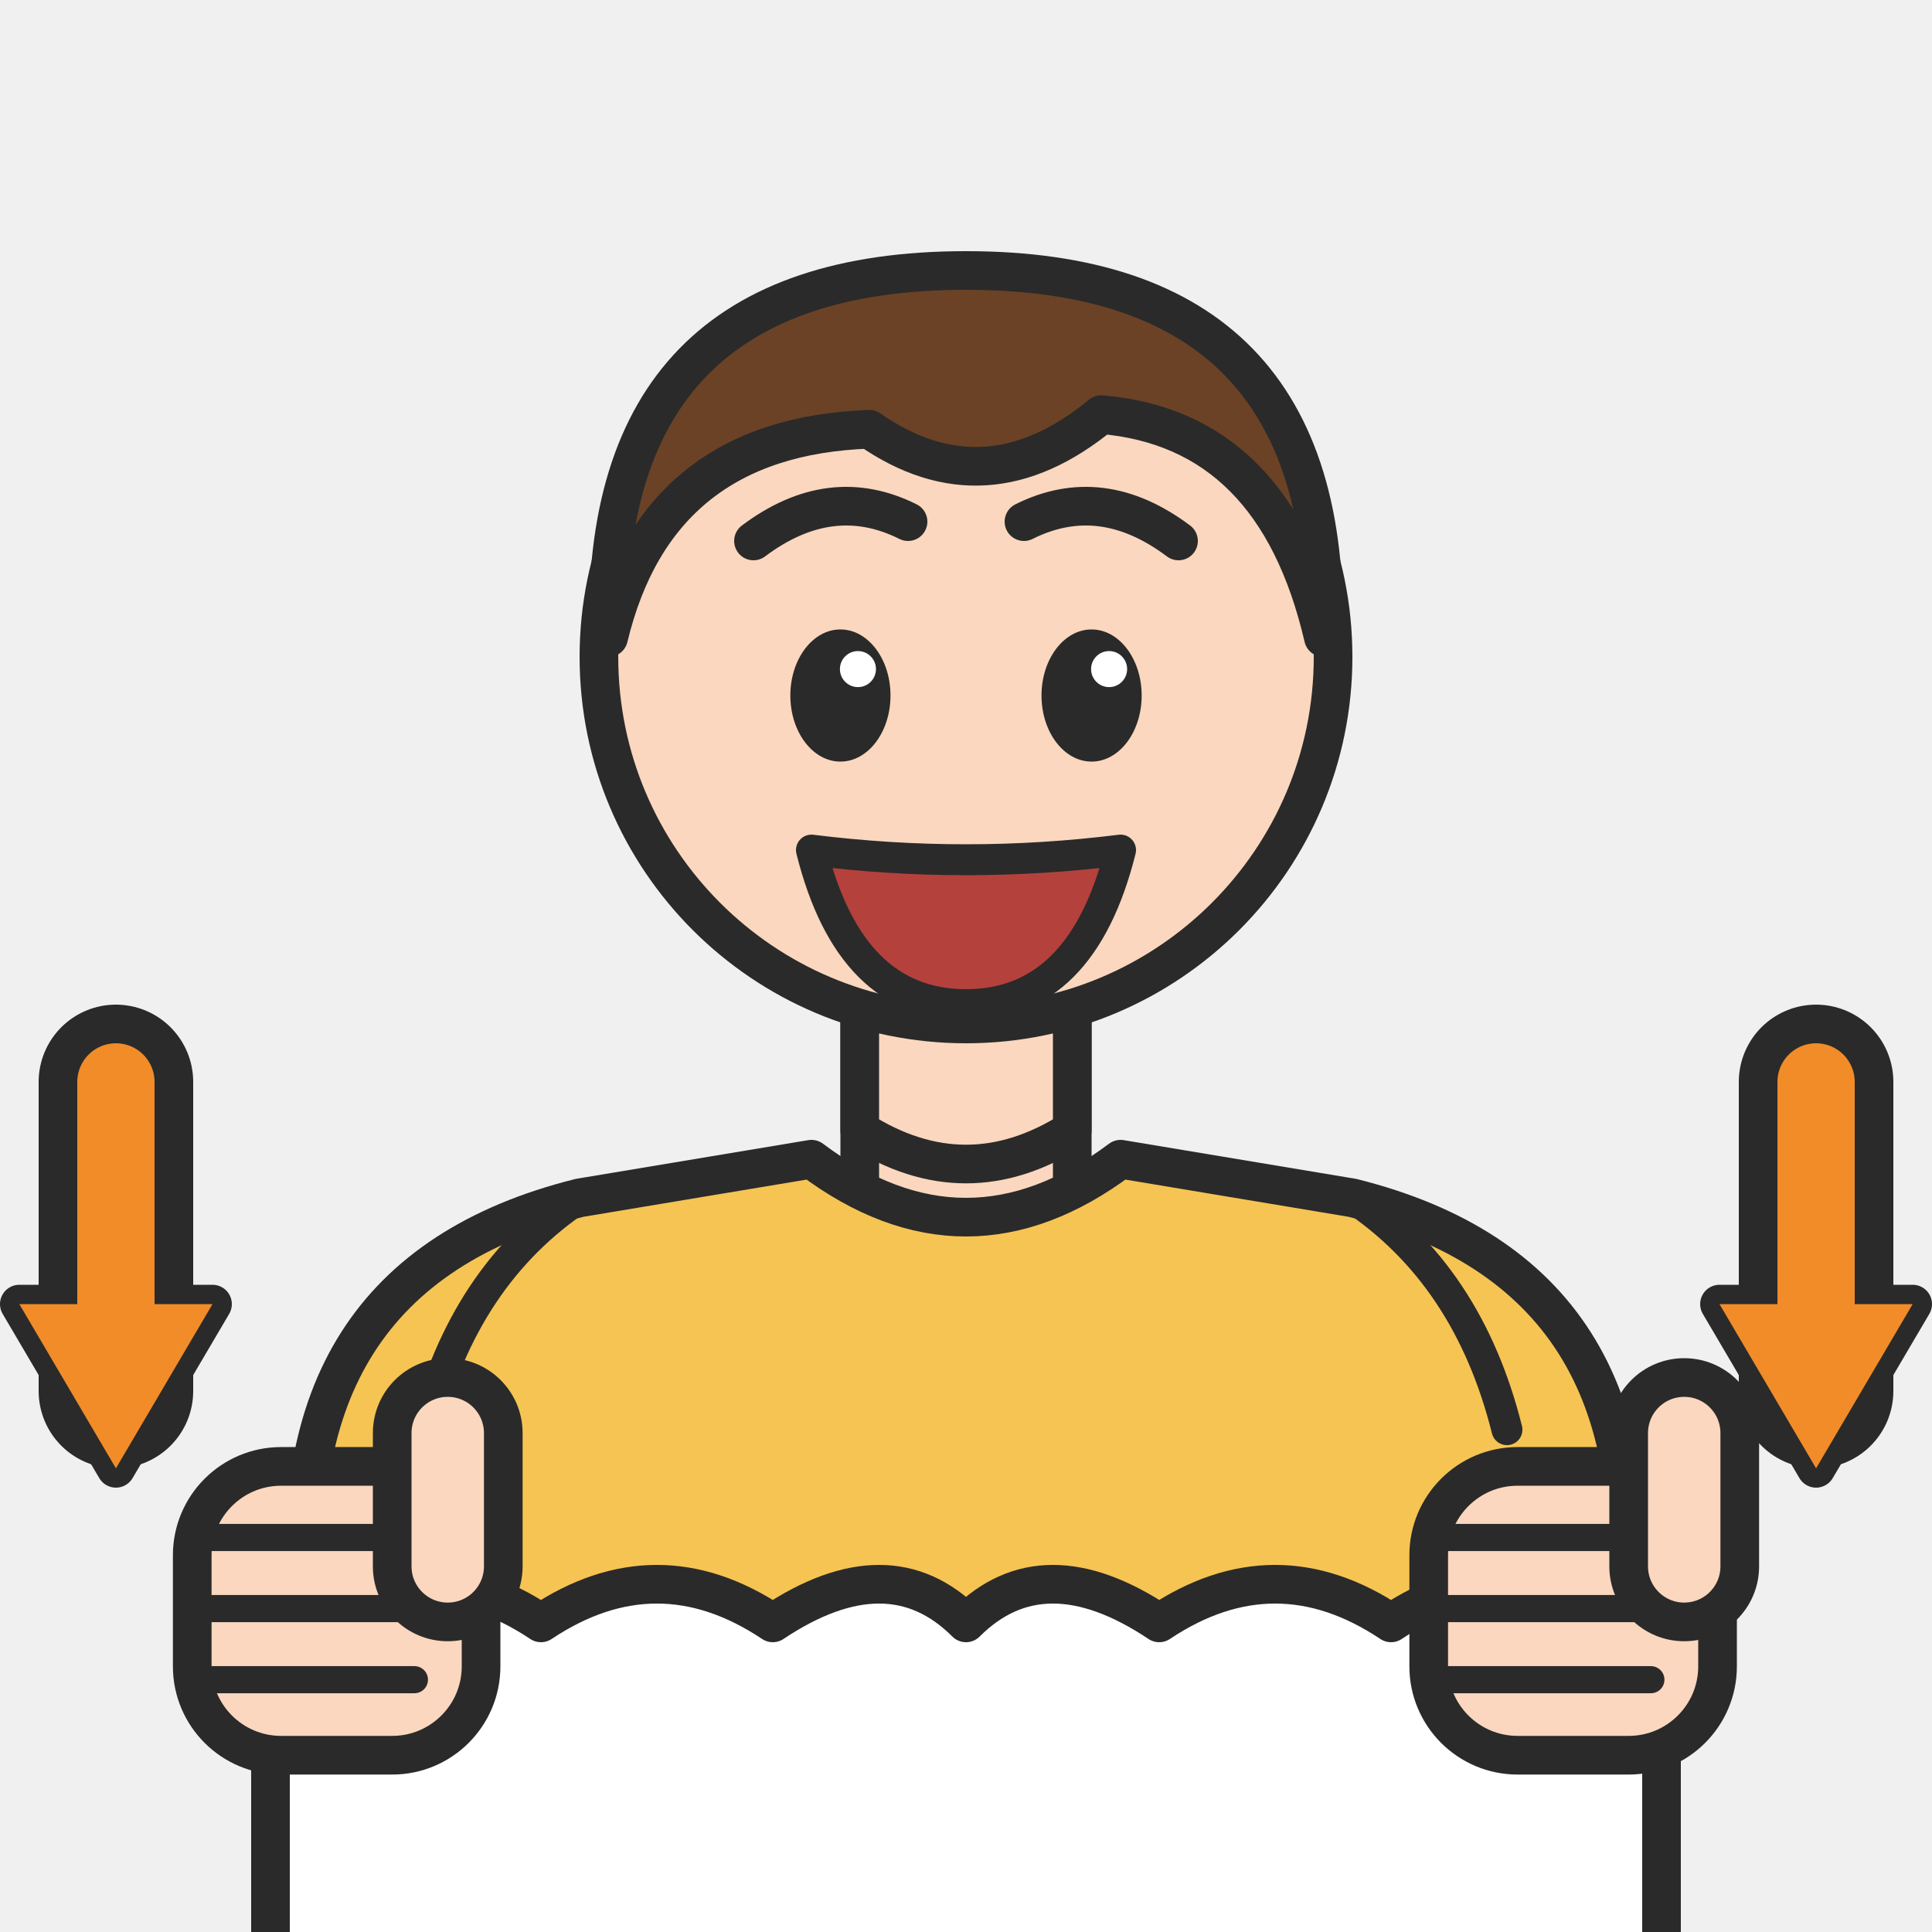
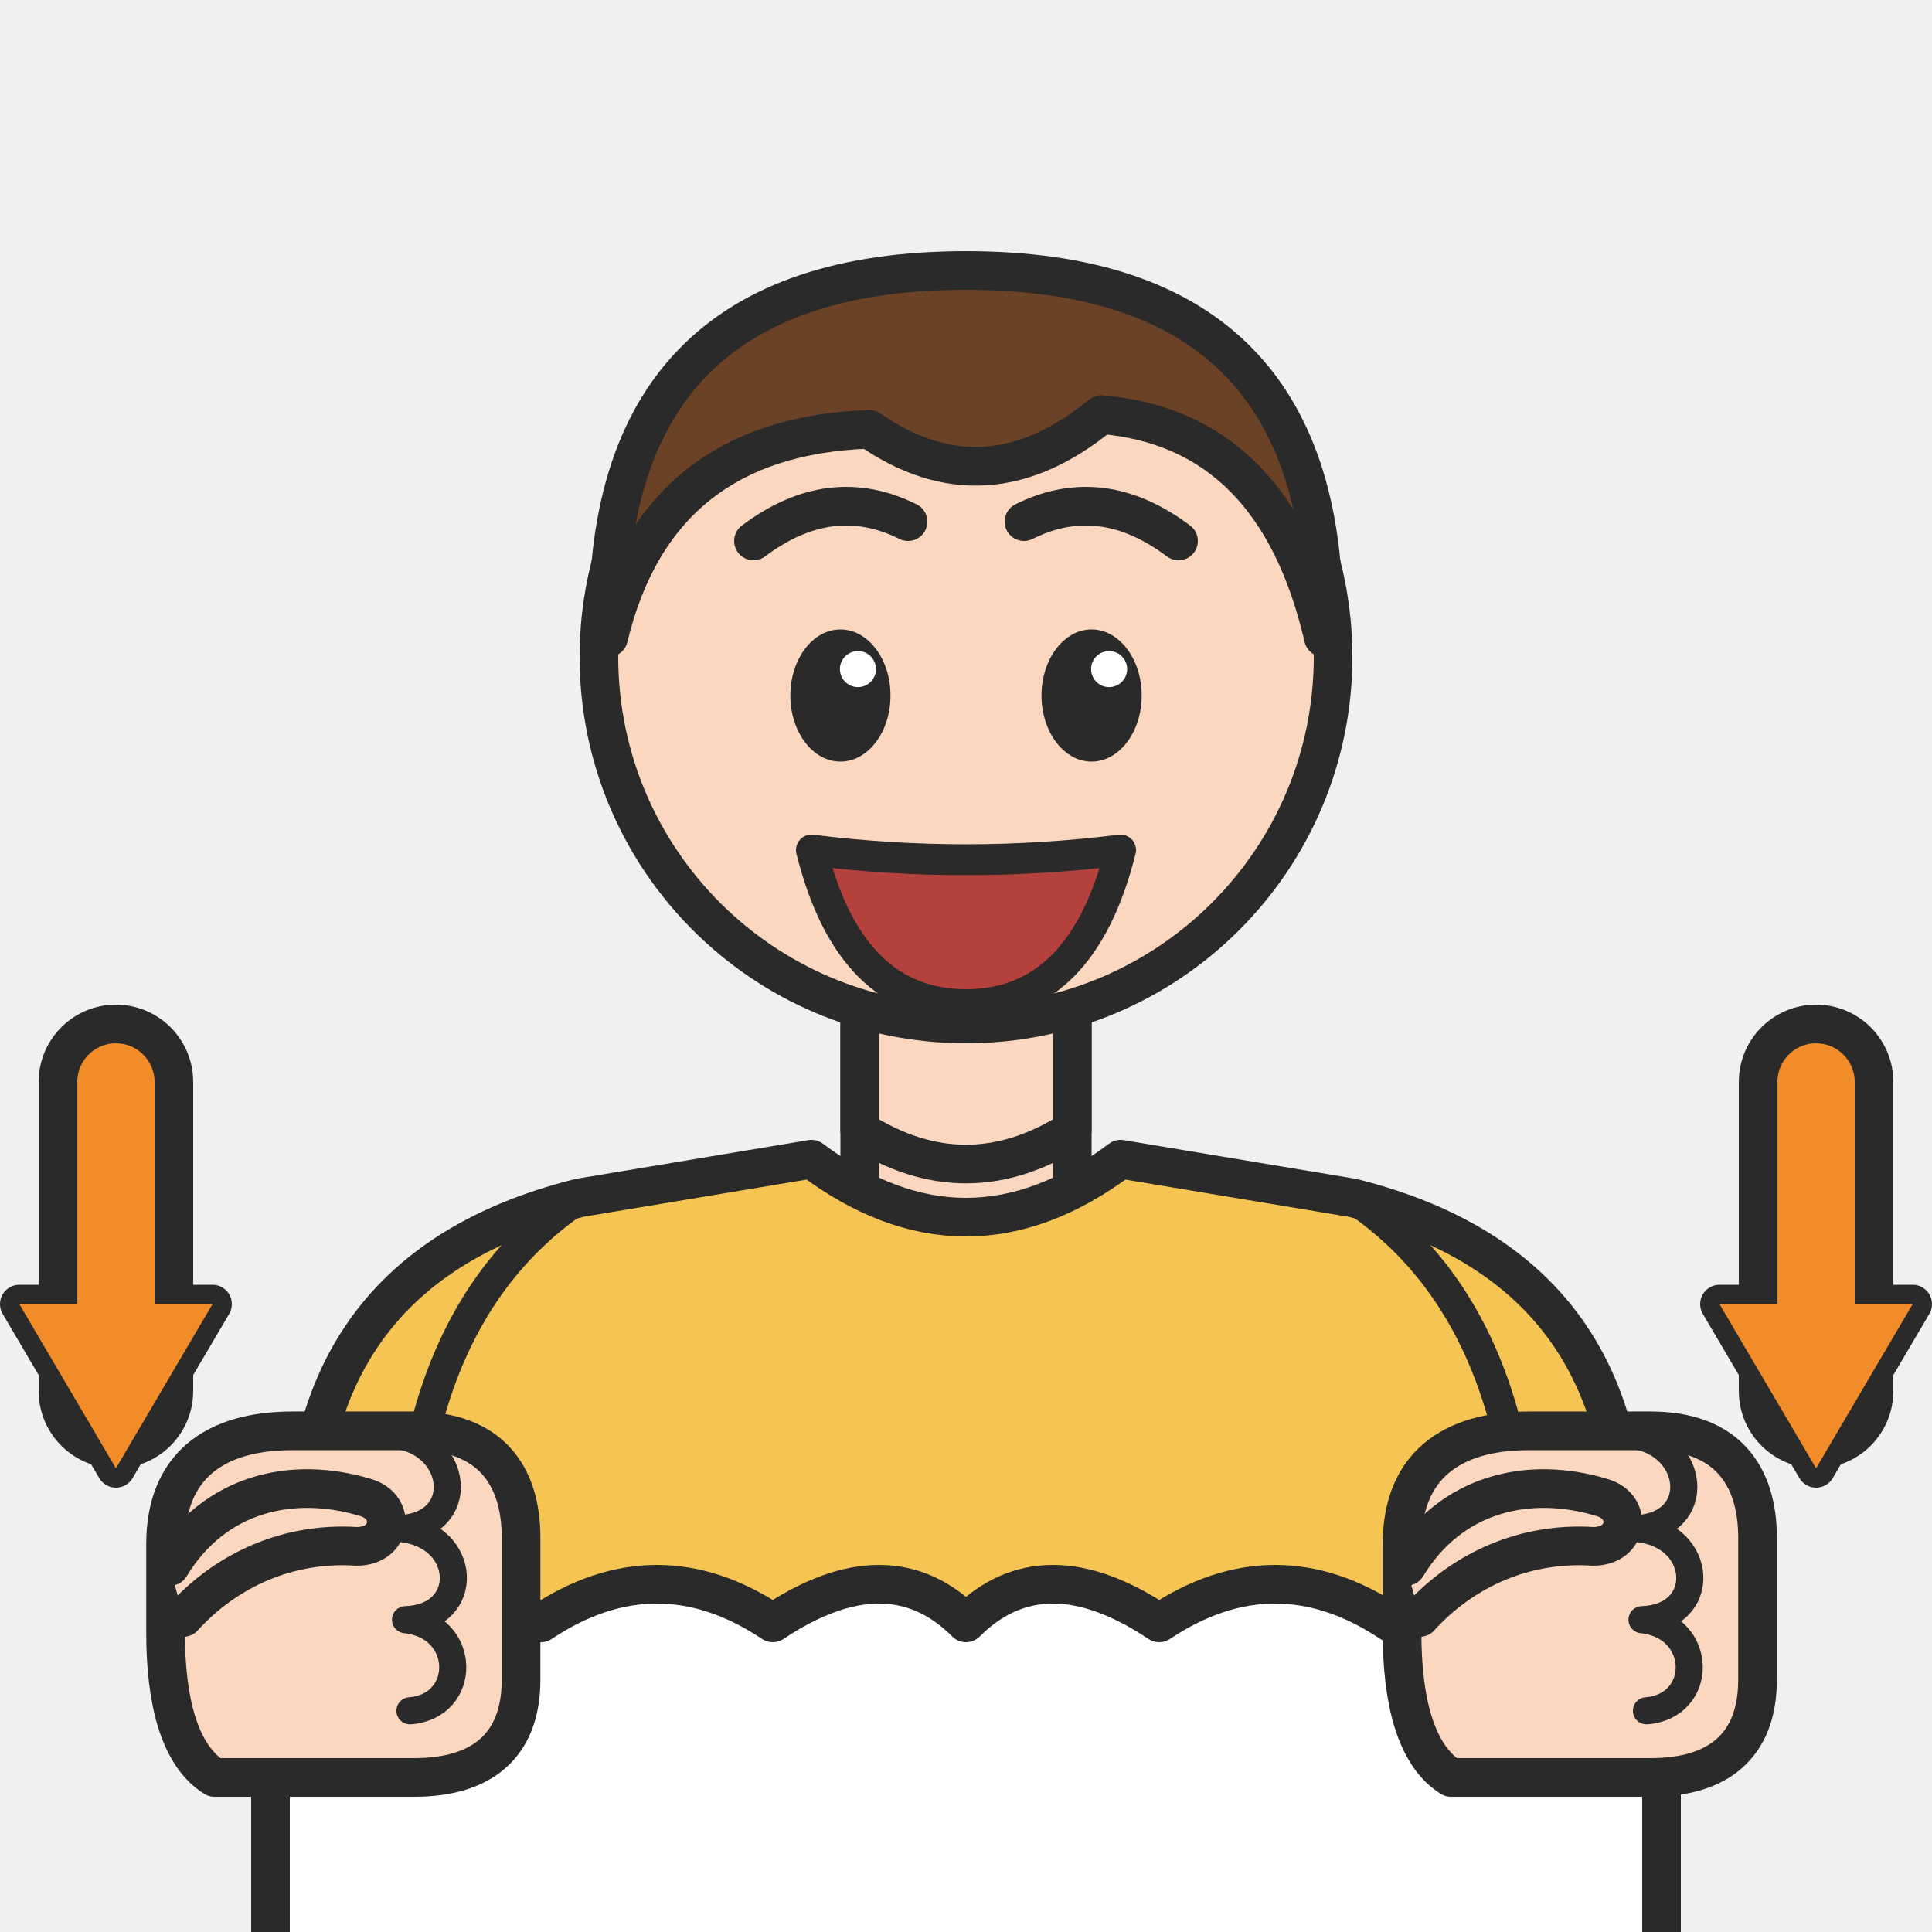
<svg xmlns="http://www.w3.org/2000/svg" viewBox="0 0 100 100" width="512" height="512" stroke-linecap="round" stroke-linejoin="round" role="img" aria-label="obliekať sa">
  <path d="M14 104 V87 Q14 65 50 63 Q86 65 86 87 V104 Z" fill="#FFFFFF" stroke="#2A2A2A" stroke-width="2" />
  <path d="M44.5 46 V64 Q50 67.5 55.5 64 V46" fill="#FAD7BE" stroke="#2A2A2A" stroke-width="2" />
  <path d="M16 84 Q14 66 30 62 L42 60 Q50 66 58 60 L70 62 Q86 66 84 84 Q78 80 72 84 Q66 80 60 84 Q54 80 50 84 Q46 80 40 84 Q34 80 28 84 Q22 80 16 84 Z" fill="#F6C453" stroke="#2A2A2A" stroke-width="2" />
  <path d="M30 62 Q24 66 22 74 M70 62 Q76 66 78 74" fill="none" stroke="#2A2A2A" stroke-width="1.6" />
  <path d="M44.5 49 V58.5 Q50 62.0 55.5 58.5 V49" fill="#FAD7BE" stroke="#2A2A2A" stroke-width="2" />
  <circle cx="50" cy="34" r="19" fill="#FAD7BE" stroke="#2A2A2A" stroke-width="2" />
  <path d="M31.5 33 Q31 14 50 14 Q69 14 68.5 33 Q66 22.22 57 21.46 Q51 26.4 45 22.22 Q34 22.6 31.5 33 Z" fill="#6B4226" stroke="#2A2A2A" stroke-width="2" />
  <path d="M39 28 Q43 25 47 27" fill="none" stroke="#2A2A2A" stroke-width="2" />
  <path d="M53 27 Q57 25 61 28" fill="none" stroke="#2A2A2A" stroke-width="2" />
  <ellipse cx="43.5" cy="36.0" rx="2.592" ry="3.42" fill="#2A2A2A" stroke="#2A2A2A" stroke-width="0" />
  <circle cx="44.407" cy="34.632" r="0.933" fill="#FFFFFF" stroke="#2A2A2A" stroke-width="0" />
  <ellipse cx="56.5" cy="36.0" rx="2.592" ry="3.42" fill="#2A2A2A" stroke="#2A2A2A" stroke-width="0" />
  <circle cx="57.407" cy="34.632" r="0.933" fill="#FFFFFF" stroke="#2A2A2A" stroke-width="0" />
  <path d="M42 44 Q50 45 58 44 Q56 52 50 52 Q44 52 42 44 Z" fill="#B5413D" stroke="#2A2A2A" stroke-width="1.6" />
  <g transform="translate(18 92) rotate(0) scale(1.15 1.15)">
-     <rect x="-7" y="-14" width="13" height="13" rx="4" fill="#FAD7BE" stroke="#2A2A2A" stroke-width="1.74" />
-     <path d="M-7 -10.8 H3 M-7 -7.6 H3 M-7 -4.4 H3" fill="none" stroke="#2A2A2A" stroke-width="1.22" />
-     <rect x="2" y="-18" width="5" height="11" rx="2.5" fill="#FAD7BE" stroke="#2A2A2A" stroke-width="1.74" />
+     <path d="M-6 0 C-7.6 -1 -8.2 -3.5 -8.2 -6.5 L-8.2 -10.5 C-8.2 -14 -6 -15.6 -2.5 -15.6 L3 -15.6 C6.4 -15.6 7.8 -13.6 7.8 -10.8 L7.8 -4.4 C7.8 -1.4 6 0 3 0 Z" fill="#FAD7BE" stroke="#2A2A2A" stroke-width="1.74" />
+     <path d="M2.2 -15.4 C5 -15 5.4 -11.4 2.4 -11.2 M2.4 -11.2 C5.4 -10.9 5.6 -7.2 2.6 -7.1 M2.6 -7.1 C5.4 -6.8 5.4 -3.2 2.8 -3" fill="none" stroke="#2A2A2A" stroke-width="1.22" />
+     <path d="M-8 -9.5 C-6 -12.8 -2.5 -13.6 0.8 -12.6 C2.2 -12.2 2 -10.4 0.4 -10.4 C-2.6 -10.6 -5.4 -9.4 -7.4 -7.2" fill="#FAD7BE" stroke="#2A2A2A" stroke-width="1.74" />
  </g>
  <g transform="translate(82 92) rotate(0) scale(1.15 1.15)">
-     <rect x="-7" y="-14" width="13" height="13" rx="4" fill="#FAD7BE" stroke="#2A2A2A" stroke-width="1.74" />
-     <path d="M-7 -10.8 H3 M-7 -7.6 H3 M-7 -4.4 H3" fill="none" stroke="#2A2A2A" stroke-width="1.22" />
-     <rect x="2" y="-18" width="5" height="11" rx="2.5" fill="#FAD7BE" stroke="#2A2A2A" stroke-width="1.74" />
+     <path d="M-6 0 C-7.6 -1 -8.2 -3.5 -8.2 -6.5 L-8.2 -10.5 C-8.2 -14 -6 -15.6 -2.5 -15.6 L3 -15.6 C6.4 -15.6 7.8 -13.6 7.8 -10.8 L7.8 -4.4 C7.8 -1.4 6 0 3 0 Z" fill="#FAD7BE" stroke="#2A2A2A" stroke-width="1.74" />
+     <path d="M2.2 -15.4 C5 -15 5.4 -11.4 2.4 -11.2 M2.4 -11.2 C5.4 -10.9 5.6 -7.2 2.6 -7.1 M2.6 -7.1 C5.4 -6.8 5.4 -3.2 2.8 -3" fill="none" stroke="#2A2A2A" stroke-width="1.22" />
+     <path d="M-8 -9.5 C-6 -12.8 -2.5 -13.6 0.8 -12.6 C2.2 -12.2 2 -10.4 0.4 -10.4 C-2.6 -10.6 -5.4 -9.4 -7.4 -7.2" fill="#FAD7BE" stroke="#2A2A2A" stroke-width="1.74" />
  </g>
  <path d="M6 56 V72" fill="none" stroke="#2A2A2A" stroke-width="8" />
  <path d="M6.0 76.0 L1.0 67.5 L11.0 67.5 Z" fill="#F28C28" stroke="#2A2A2A" stroke-width="2" />
  <path d="M6 56 V72" fill="none" stroke="#F28C28" stroke-width="4" />
  <path d="M6.0 76.0 L1.0 67.5 L11.0 67.5 Z" fill="#F28C28" stroke="#2A2A2A" stroke-width="0" />
  <path d="M94 56 V72" fill="none" stroke="#2A2A2A" stroke-width="8" />
  <path d="M94.0 76.0 L89.0 67.5 L99.0 67.5 Z" fill="#F28C28" stroke="#2A2A2A" stroke-width="2" />
  <path d="M94 56 V72" fill="none" stroke="#F28C28" stroke-width="4" />
  <path d="M94.0 76.0 L89.0 67.5 L99.0 67.5 Z" fill="#F28C28" stroke="#2A2A2A" stroke-width="0" />
</svg>
